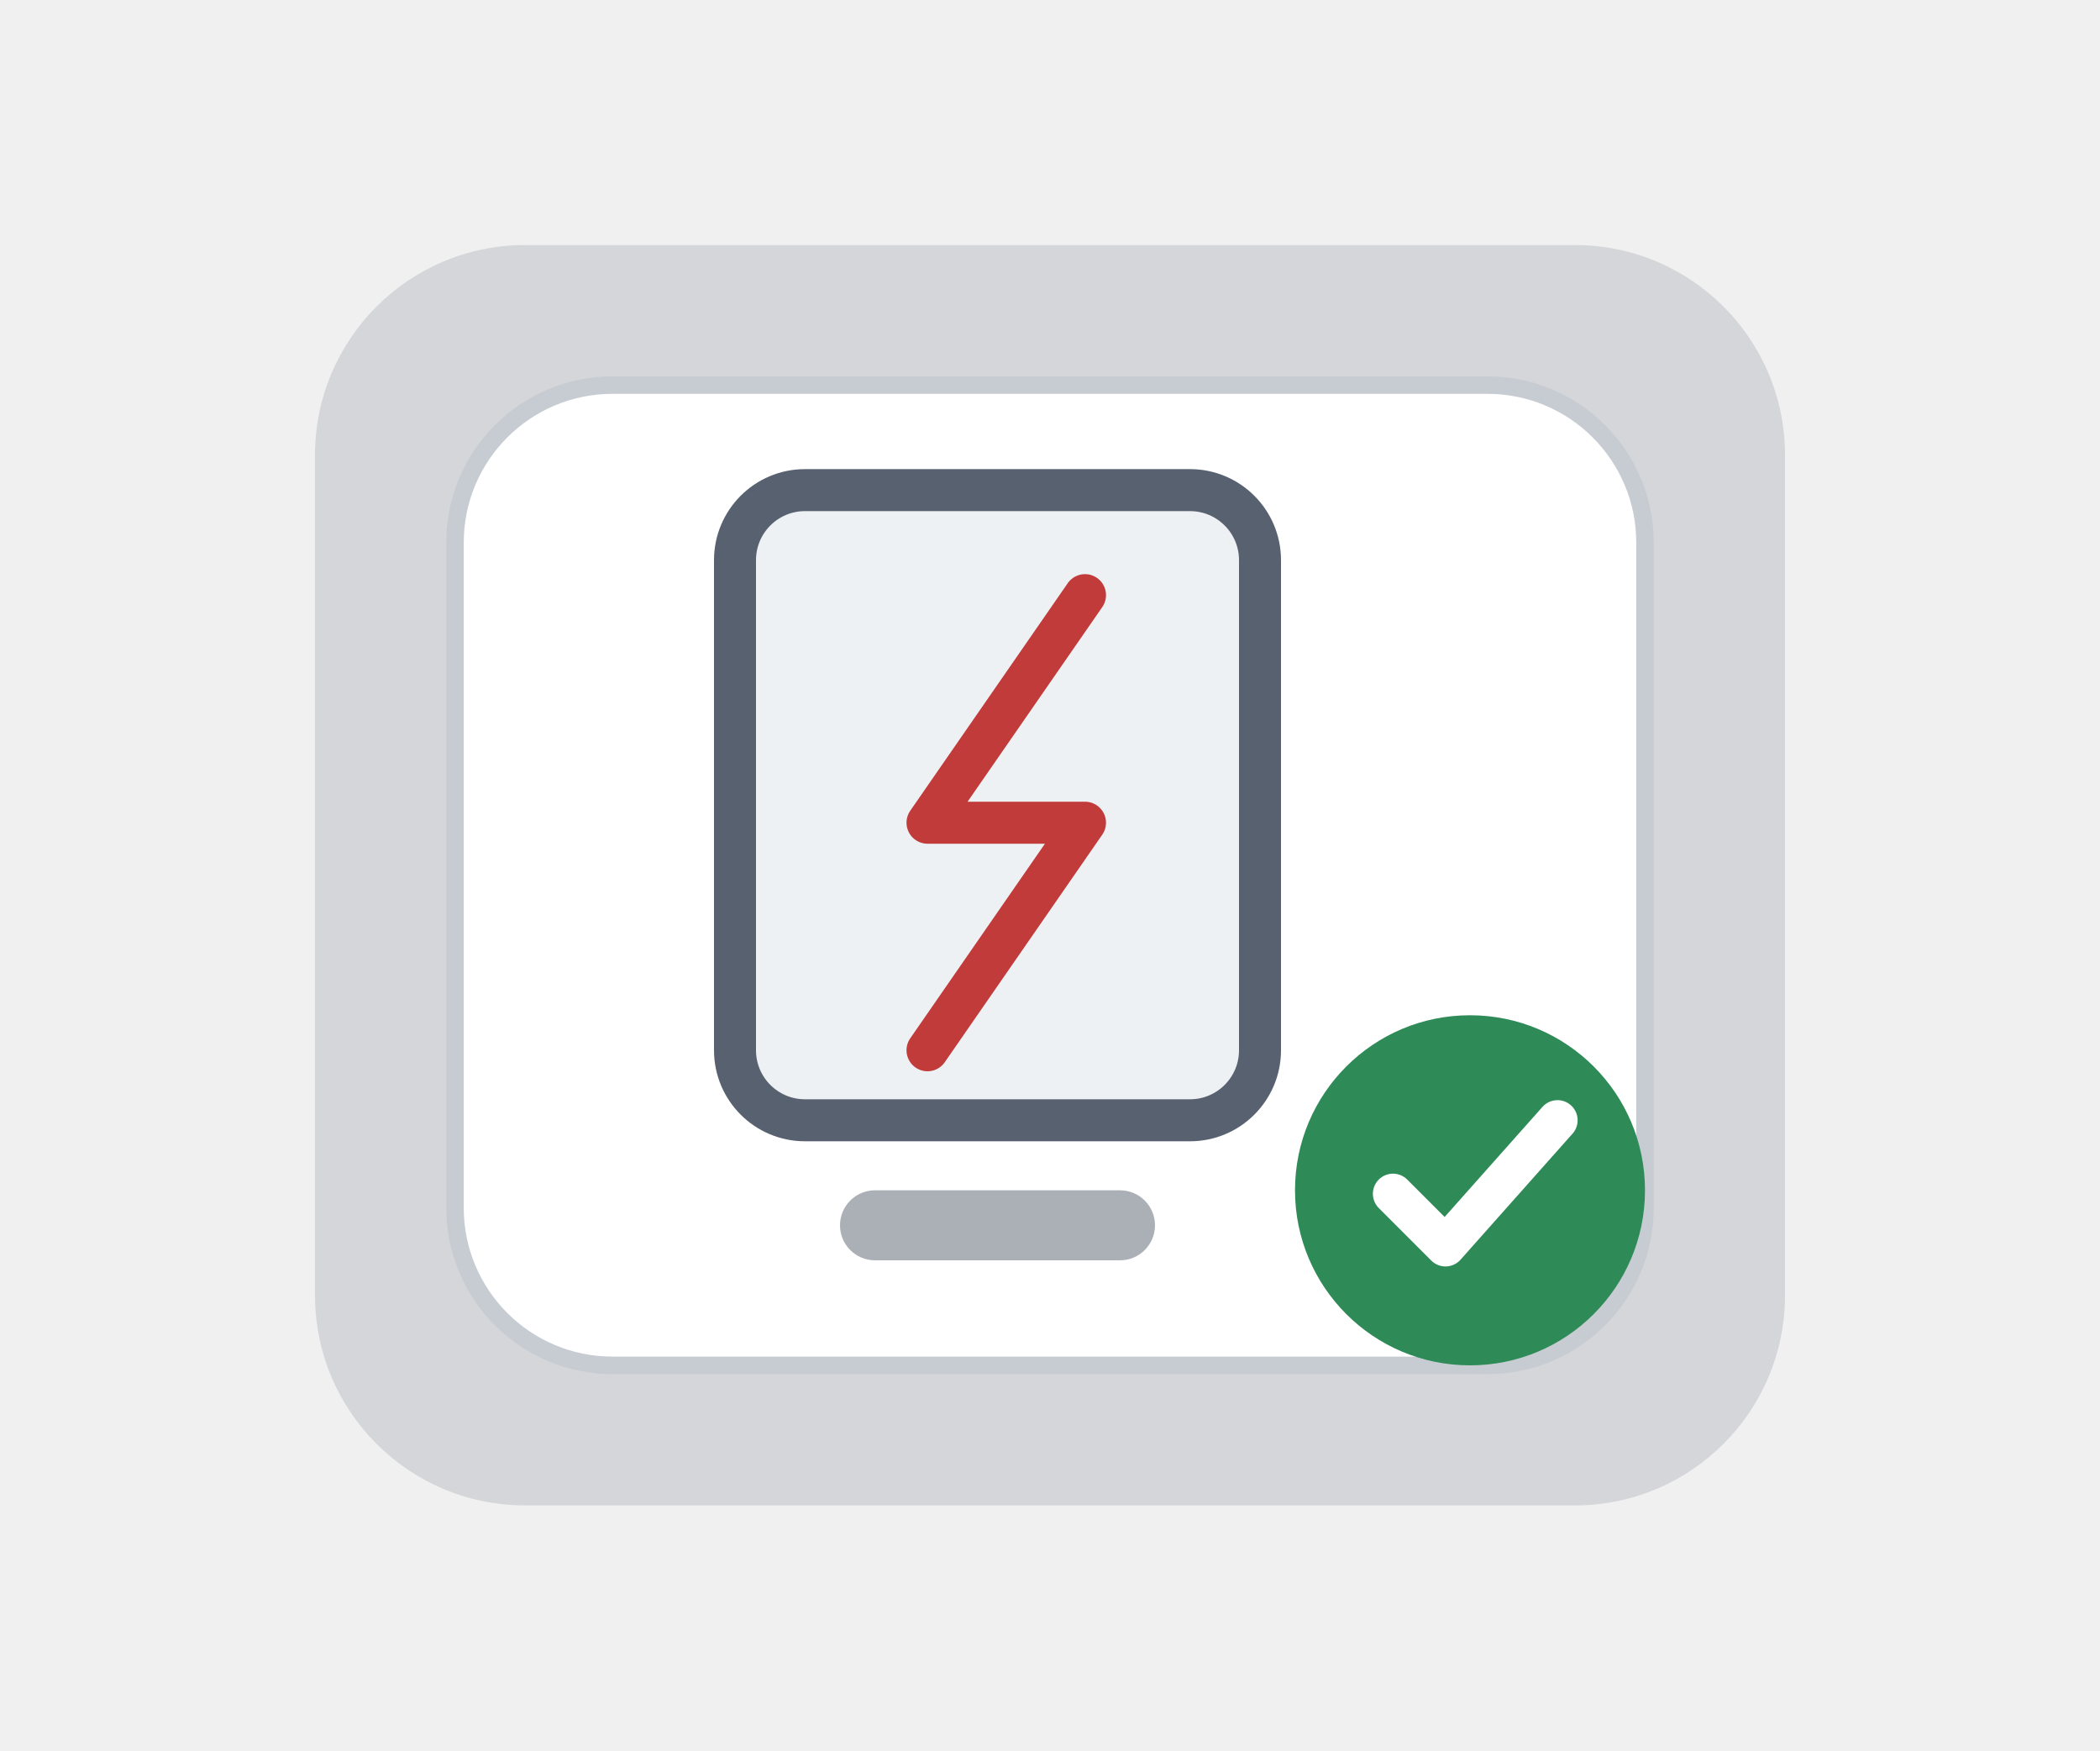
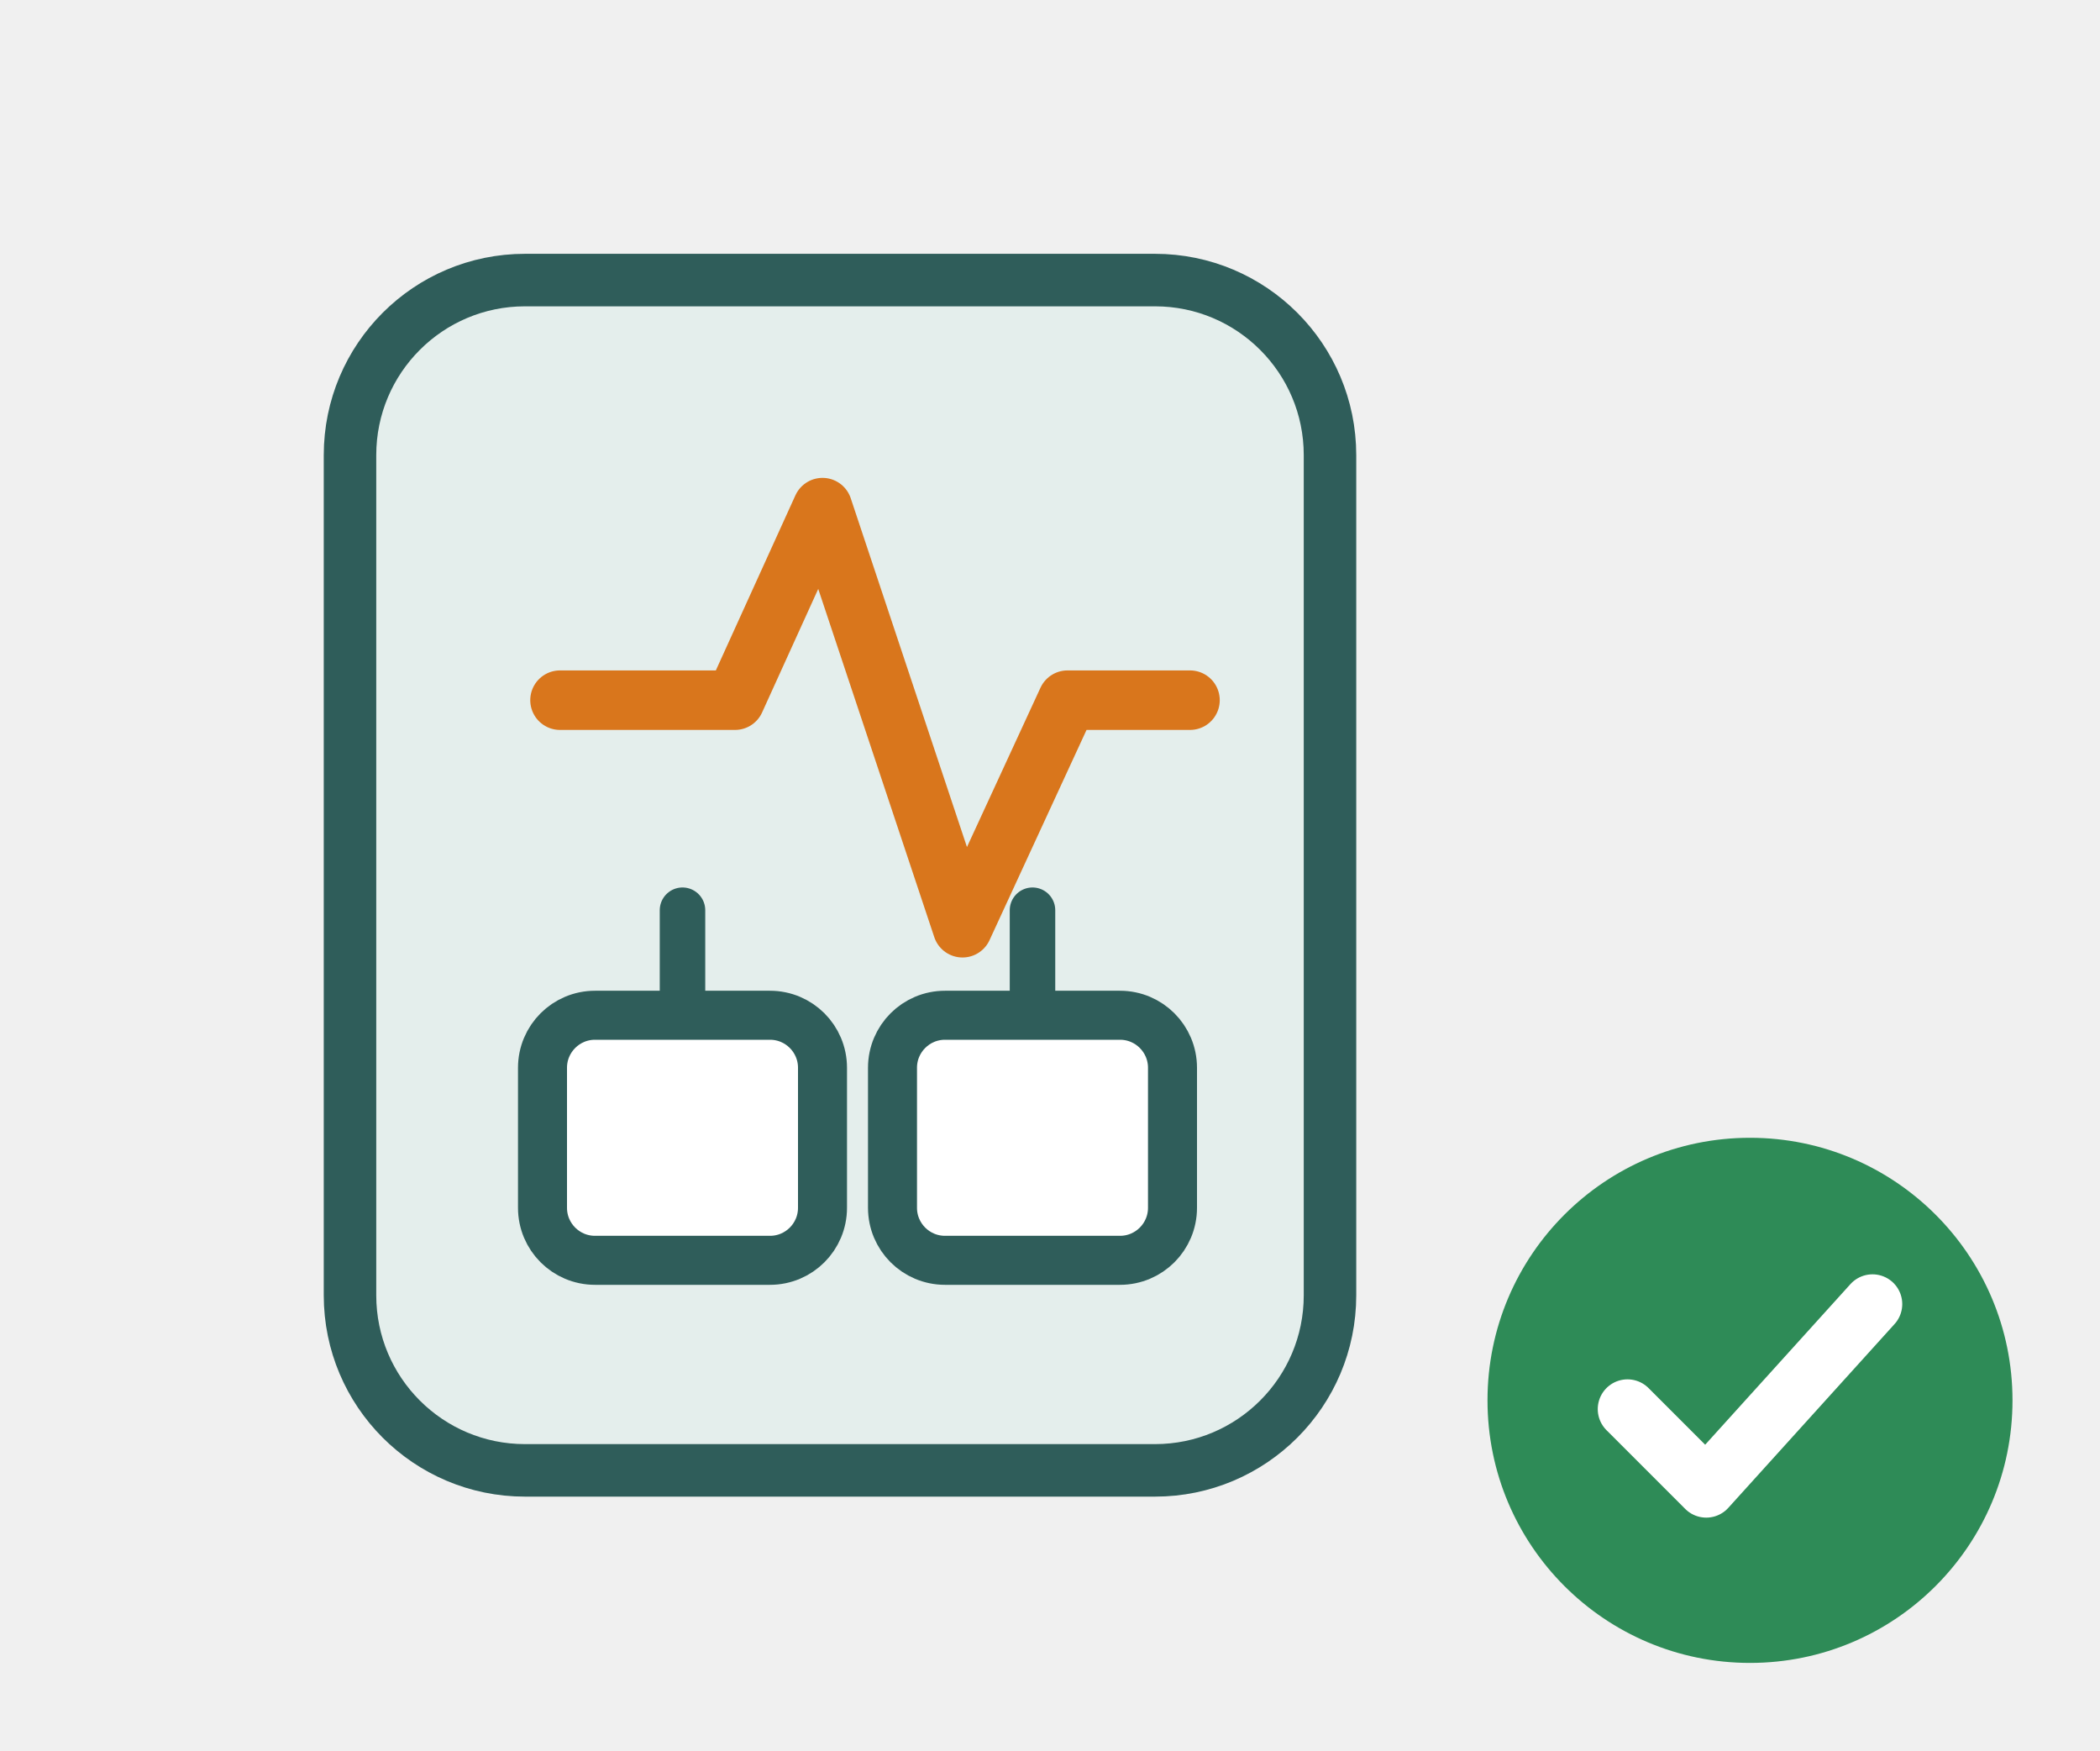
<svg xmlns="http://www.w3.org/2000/svg" viewBox="0 0 120 100">
-   <rect x="18" y="14" width="84" height="72" rx="12" fill="#586170" opacity=".18" />
-   <rect x="26" y="22" width="68" height="56" rx="9" fill="#ffffff" stroke="#c7ccd3" />
-   <rect x="42" y="28" width="30" height="36" rx="4" fill="#eef1f4" stroke="#586170" stroke-width="2.4" />
-   <path d="M62 34 l-9 13 h9 l-9 13" fill="none" stroke="#c23b3b" stroke-width="2.4" stroke-linecap="round" stroke-linejoin="round" />
-   <rect x="48" y="68" width="18" height="4" rx="2" fill="#586170" opacity=".5" />
-   <circle cx="84" cy="68" r="10" fill="#2e8b57" />
-   <path d="M79.6 68.2 l3 3 l6.4 -7.2" fill="none" stroke="#fff" stroke-width="2.3" stroke-linecap="round" stroke-linejoin="round" />
+   <rect x="20" y="16" width="56" height="68" rx="10" fill="#e4eeec" stroke="#2f5d5a" stroke-width="3" />
+   <path d="M32 40 l10 0 l5 -11 l8 24 l6 -13 l7 0" fill="none" stroke="#d9761c" stroke-width="3.4" stroke-linecap="round" stroke-linejoin="round" />
+   <rect x="31" y="58" width="16" height="14" rx="3" fill="#ffffff" stroke="#2f5d5a" stroke-width="2.8" />
+   <rect x="51" y="58" width="16" height="14" rx="3" fill="#ffffff" stroke="#2f5d5a" stroke-width="2.8" />
+   <path d="M39 58 v-6 M59 58 v-6" stroke="#2f5d5a" stroke-width="2.6" stroke-linecap="round" />
+   <circle cx="100" cy="80" r="15" fill="#2e8b57" />
+   <path d="M93 80.5 l4.5 4.5 l9.5 -10.5" fill="none" stroke="#fff" stroke-width="3.4" stroke-linecap="round" stroke-linejoin="round" />
</svg>
